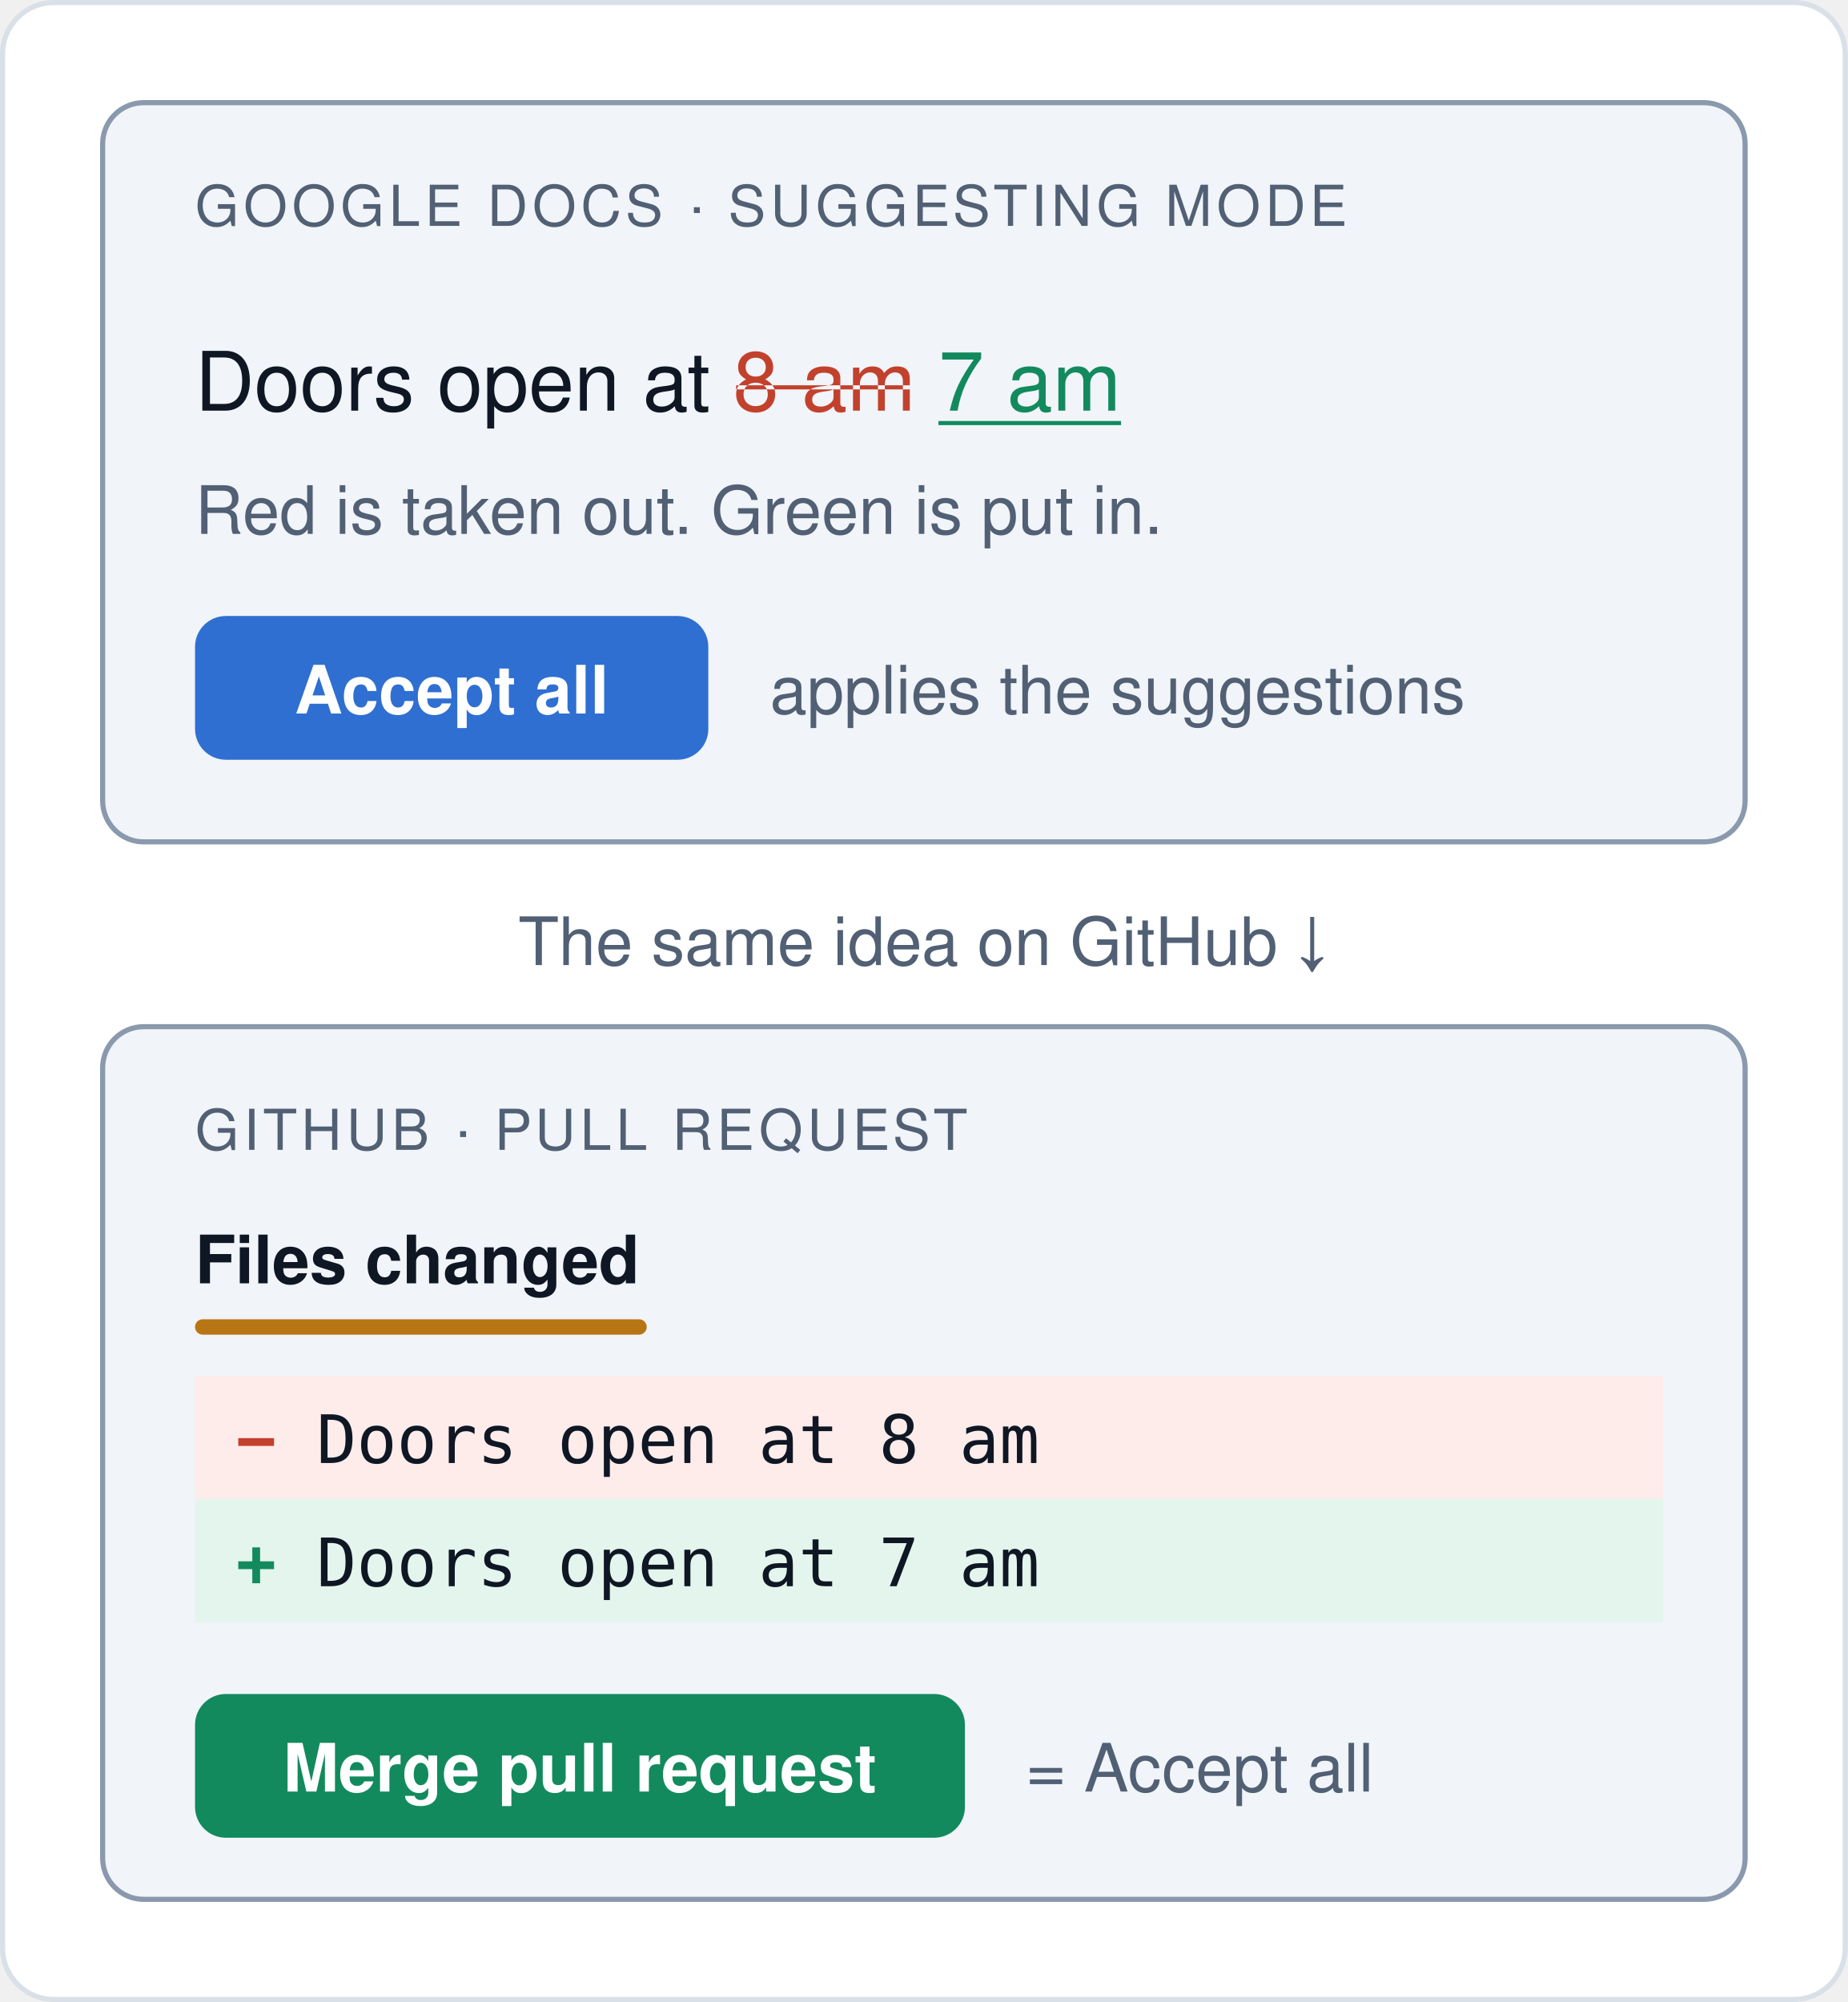
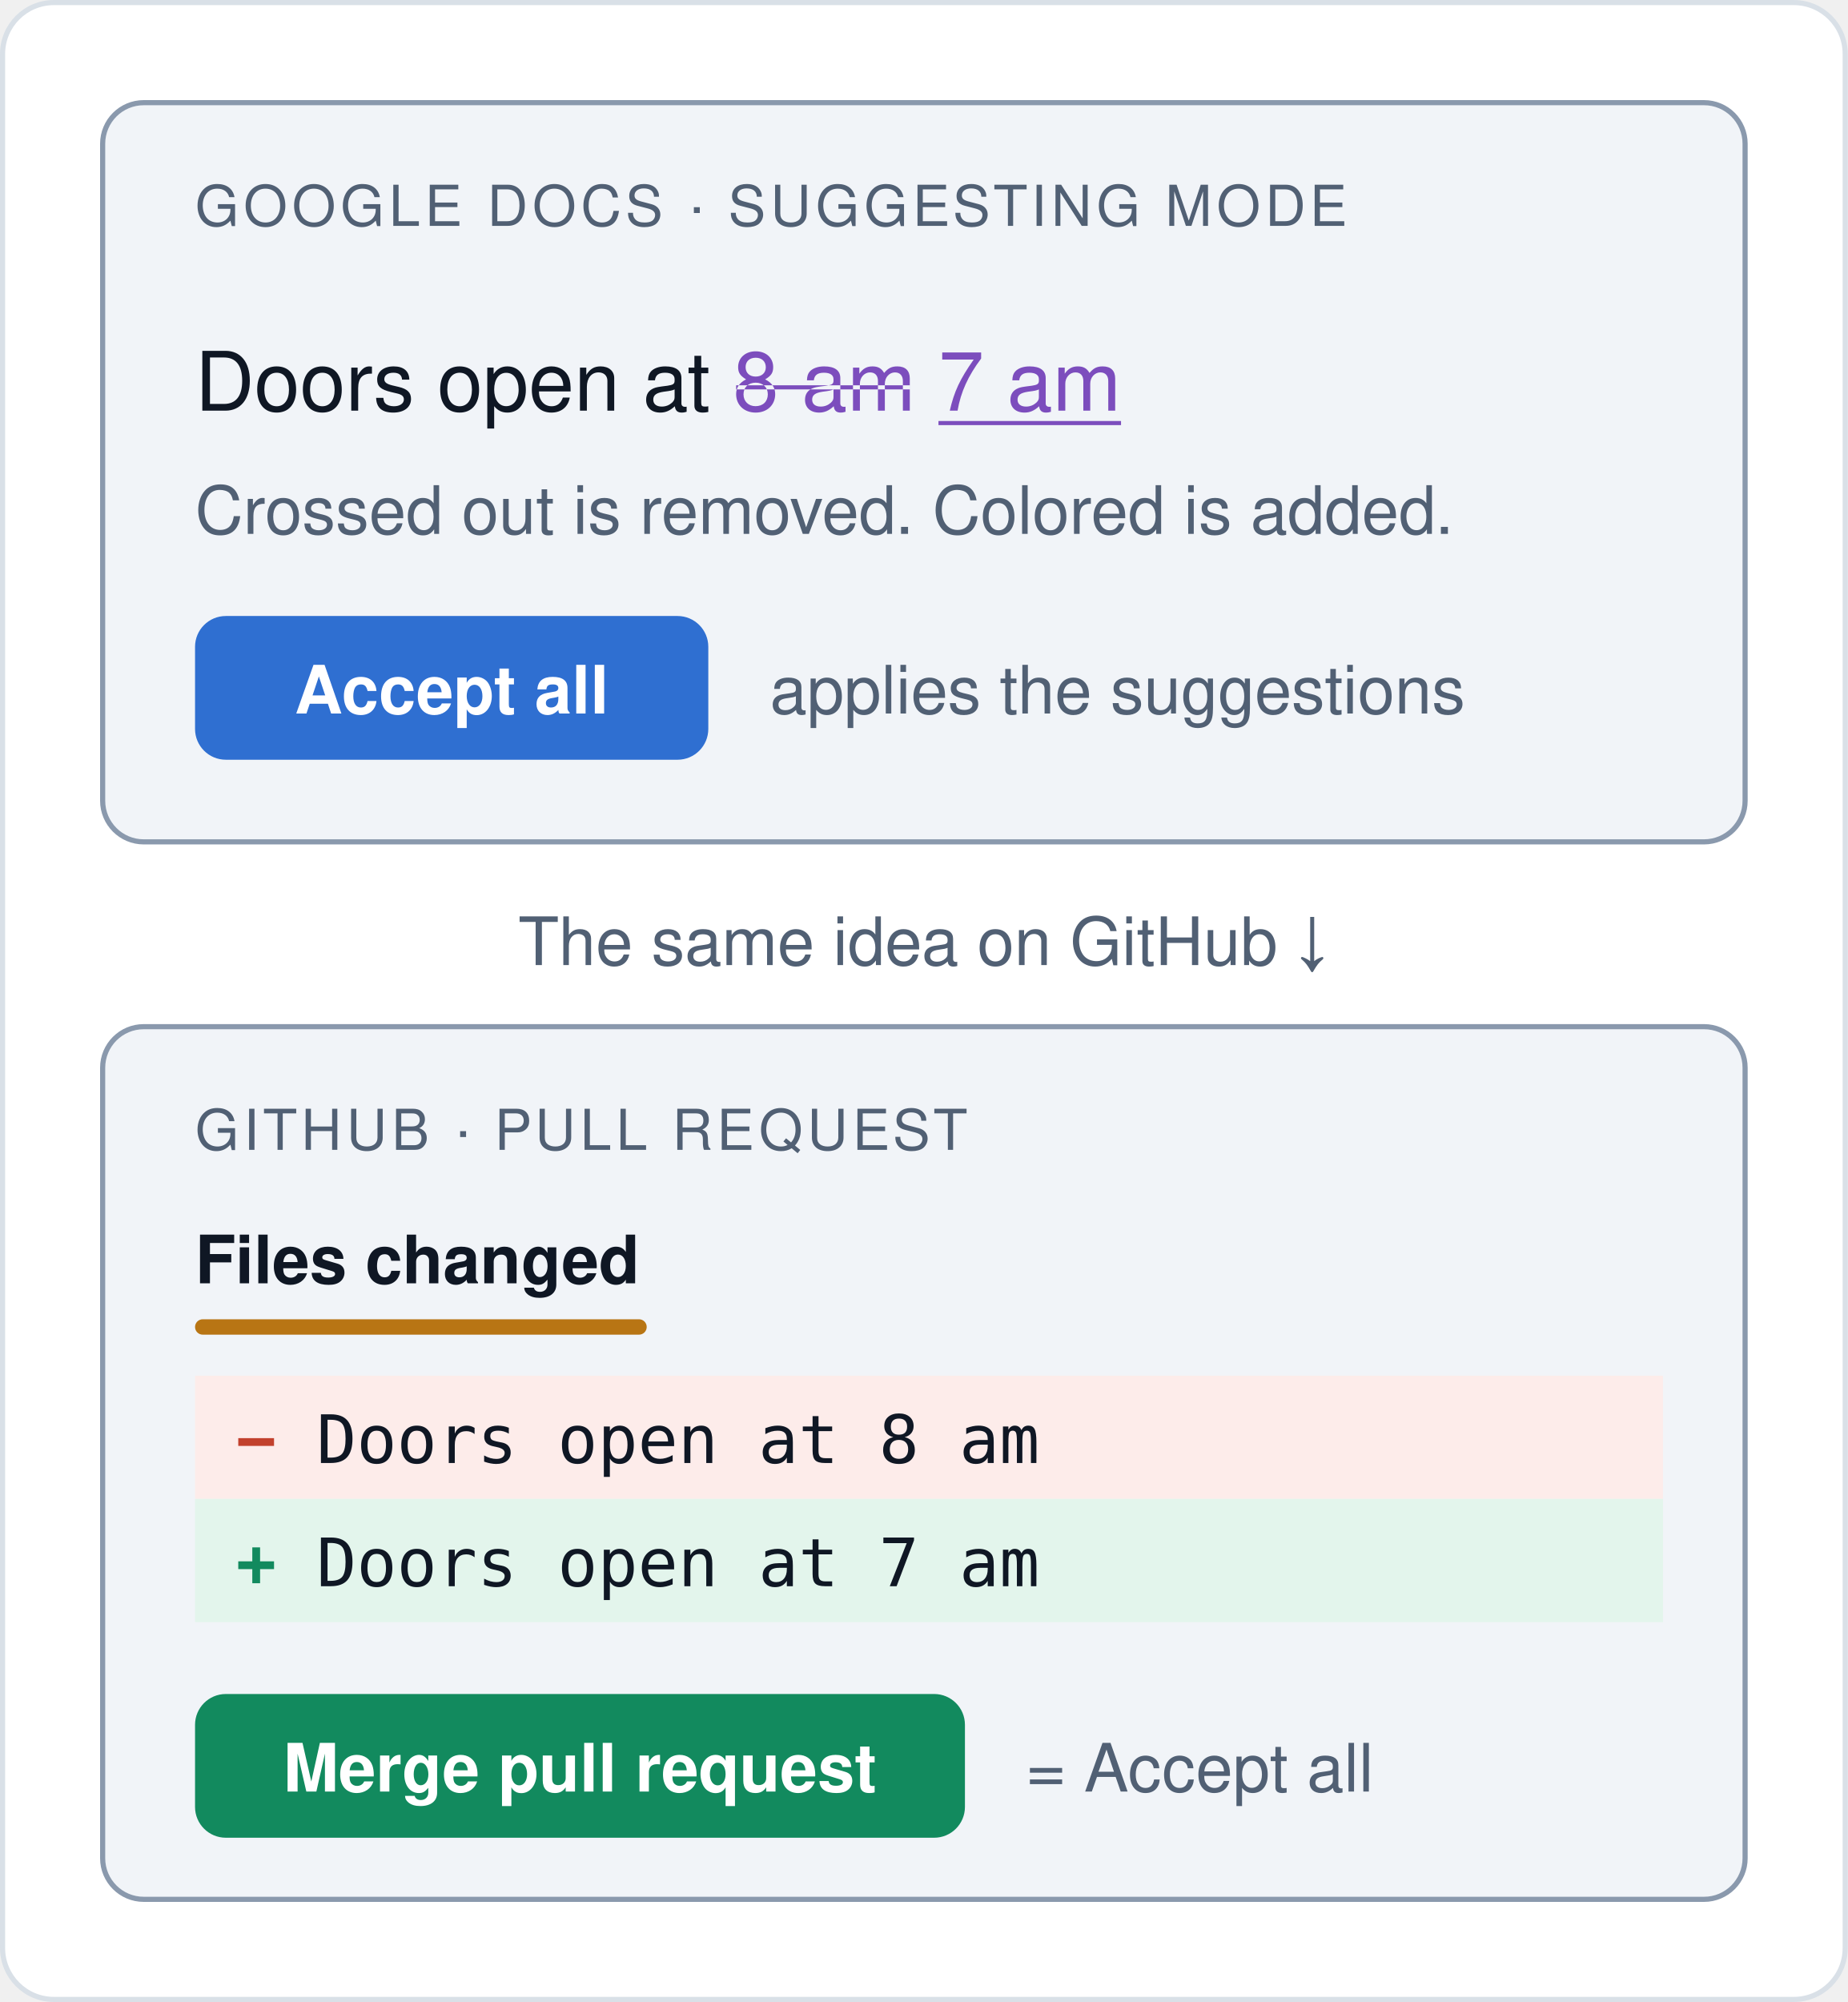
<svg xmlns="http://www.w3.org/2000/svg" viewBox="0 0 360 390" width="360" role="img" aria-labelledby="t d">
  <style>
.bg{fill:#fff;stroke:#d9e0e7}
text{font-family:ui-sans-serif,-apple-system,"Segoe UI",Helvetica,Arial,sans-serif;fill:#0f1724}
.h{font-size:16px}
.b{font-size:13px;font-weight:600}
.s{font-size:13px}
.l{font-size:11px;letter-spacing:.08em}
.m{fill:#516074}
.c{text-anchor:middle}
.mono{font-family:ui-monospace,SFMono-Regular,Menlo,Consolas,monospace}
.card{fill:#f1f4f8;stroke:#8a99ad;stroke-width:1}
- .del{fill:#c2412d;text-decoration:line-through}
- .ins{fill:#128a5e;text-decoration:underline}
+ .del{fill:#7c4dbd;text-decoration:line-through}
+ .ins{fill:#7c4dbd;text-decoration:underline}
.rm{fill:#fdecea}
.ad{fill:#e3f5ec}
.x{fill:#c2412d;font-weight:700}
.ok{fill:#128a5e;font-weight:700}
.tab{fill:#b87514}
.acc{fill:#2f6fd1}
.btn{fill:#128a5e}
.nt{fill:#fff}
.w{fill:#fff}
@media (prefers-color-scheme:dark){
.bg{fill:#0f1724;stroke:#2a3648}
text{fill:#e6edf5}
.m{fill:#9fb0c3}
.card{fill:#1a2535;stroke:#6b7c93}
- .del,.x{fill:#f07a62}
- .ins,.ok{fill:#3ccf92}
+ .del,.ins{fill:#b48cf2}
+ .x{fill:#f07a62}
+ .ok{fill:#3ccf92}
.rm{fill:#3d1712}
.ad{fill:#0e3d2c}
.tab{fill:#e0a13a}
.acc{fill:#6ea2ff}
.nt{fill:#0f1724}
}
</style>
  <rect class="bg" x="0.5" y="0.5" width="359" height="389" rx="10" />
  <rect class="card" x="20" y="20" width="320" height="144" rx="8" />
  <text class="l m" x="38" y="44">GOOGLE DOCS · SUGGESTING MODE</text>
  <text class="h" x="38" y="80">Doors open at <tspan class="del">8 am</tspan>
    <tspan class="ins">7 am</tspan>
  </text>
-   <text class="s m" x="38" y="104">Red is taken out. Green is put in.</text>
+   <text class="s m" x="38" y="104">Crossed out is removed. Colored is added.</text>
  <rect class="acc" x="38" y="120" width="100" height="28" rx="6" />
  <text class="b nt c" x="88" y="139">Accept all</text>
  <text class="s m" x="150" y="139">applies the suggestions</text>
  <text class="s m c" x="180" y="188">The same idea on GitHub ↓</text>
  <rect class="card" x="20" y="200" width="320" height="170" rx="8" />
  <text class="l m" x="38" y="224">GITHUB · PULL REQUEST</text>
  <text class="b" x="38" y="250">Files changed</text>
  <rect class="tab" x="38" y="257" width="88" height="3" rx="1.5" />
  <rect class="rm" x="38" y="268" width="286" height="24" />
  <text class="s mono" x="46" y="285">
    <tspan class="x">−</tspan> Doors open at 8 am</text>
  <rect class="ad" x="38" y="292" width="286" height="24" />
  <text class="s mono" x="46" y="309">
    <tspan class="ok">+</tspan> Doors open at 7 am</text>
  <rect class="btn" x="38" y="330" width="150" height="28" rx="6" />
  <text class="b w c" x="113" y="349">Merge pull request</text>
  <text class="s m" x="200" y="349">= Accept all</text>
</svg>
